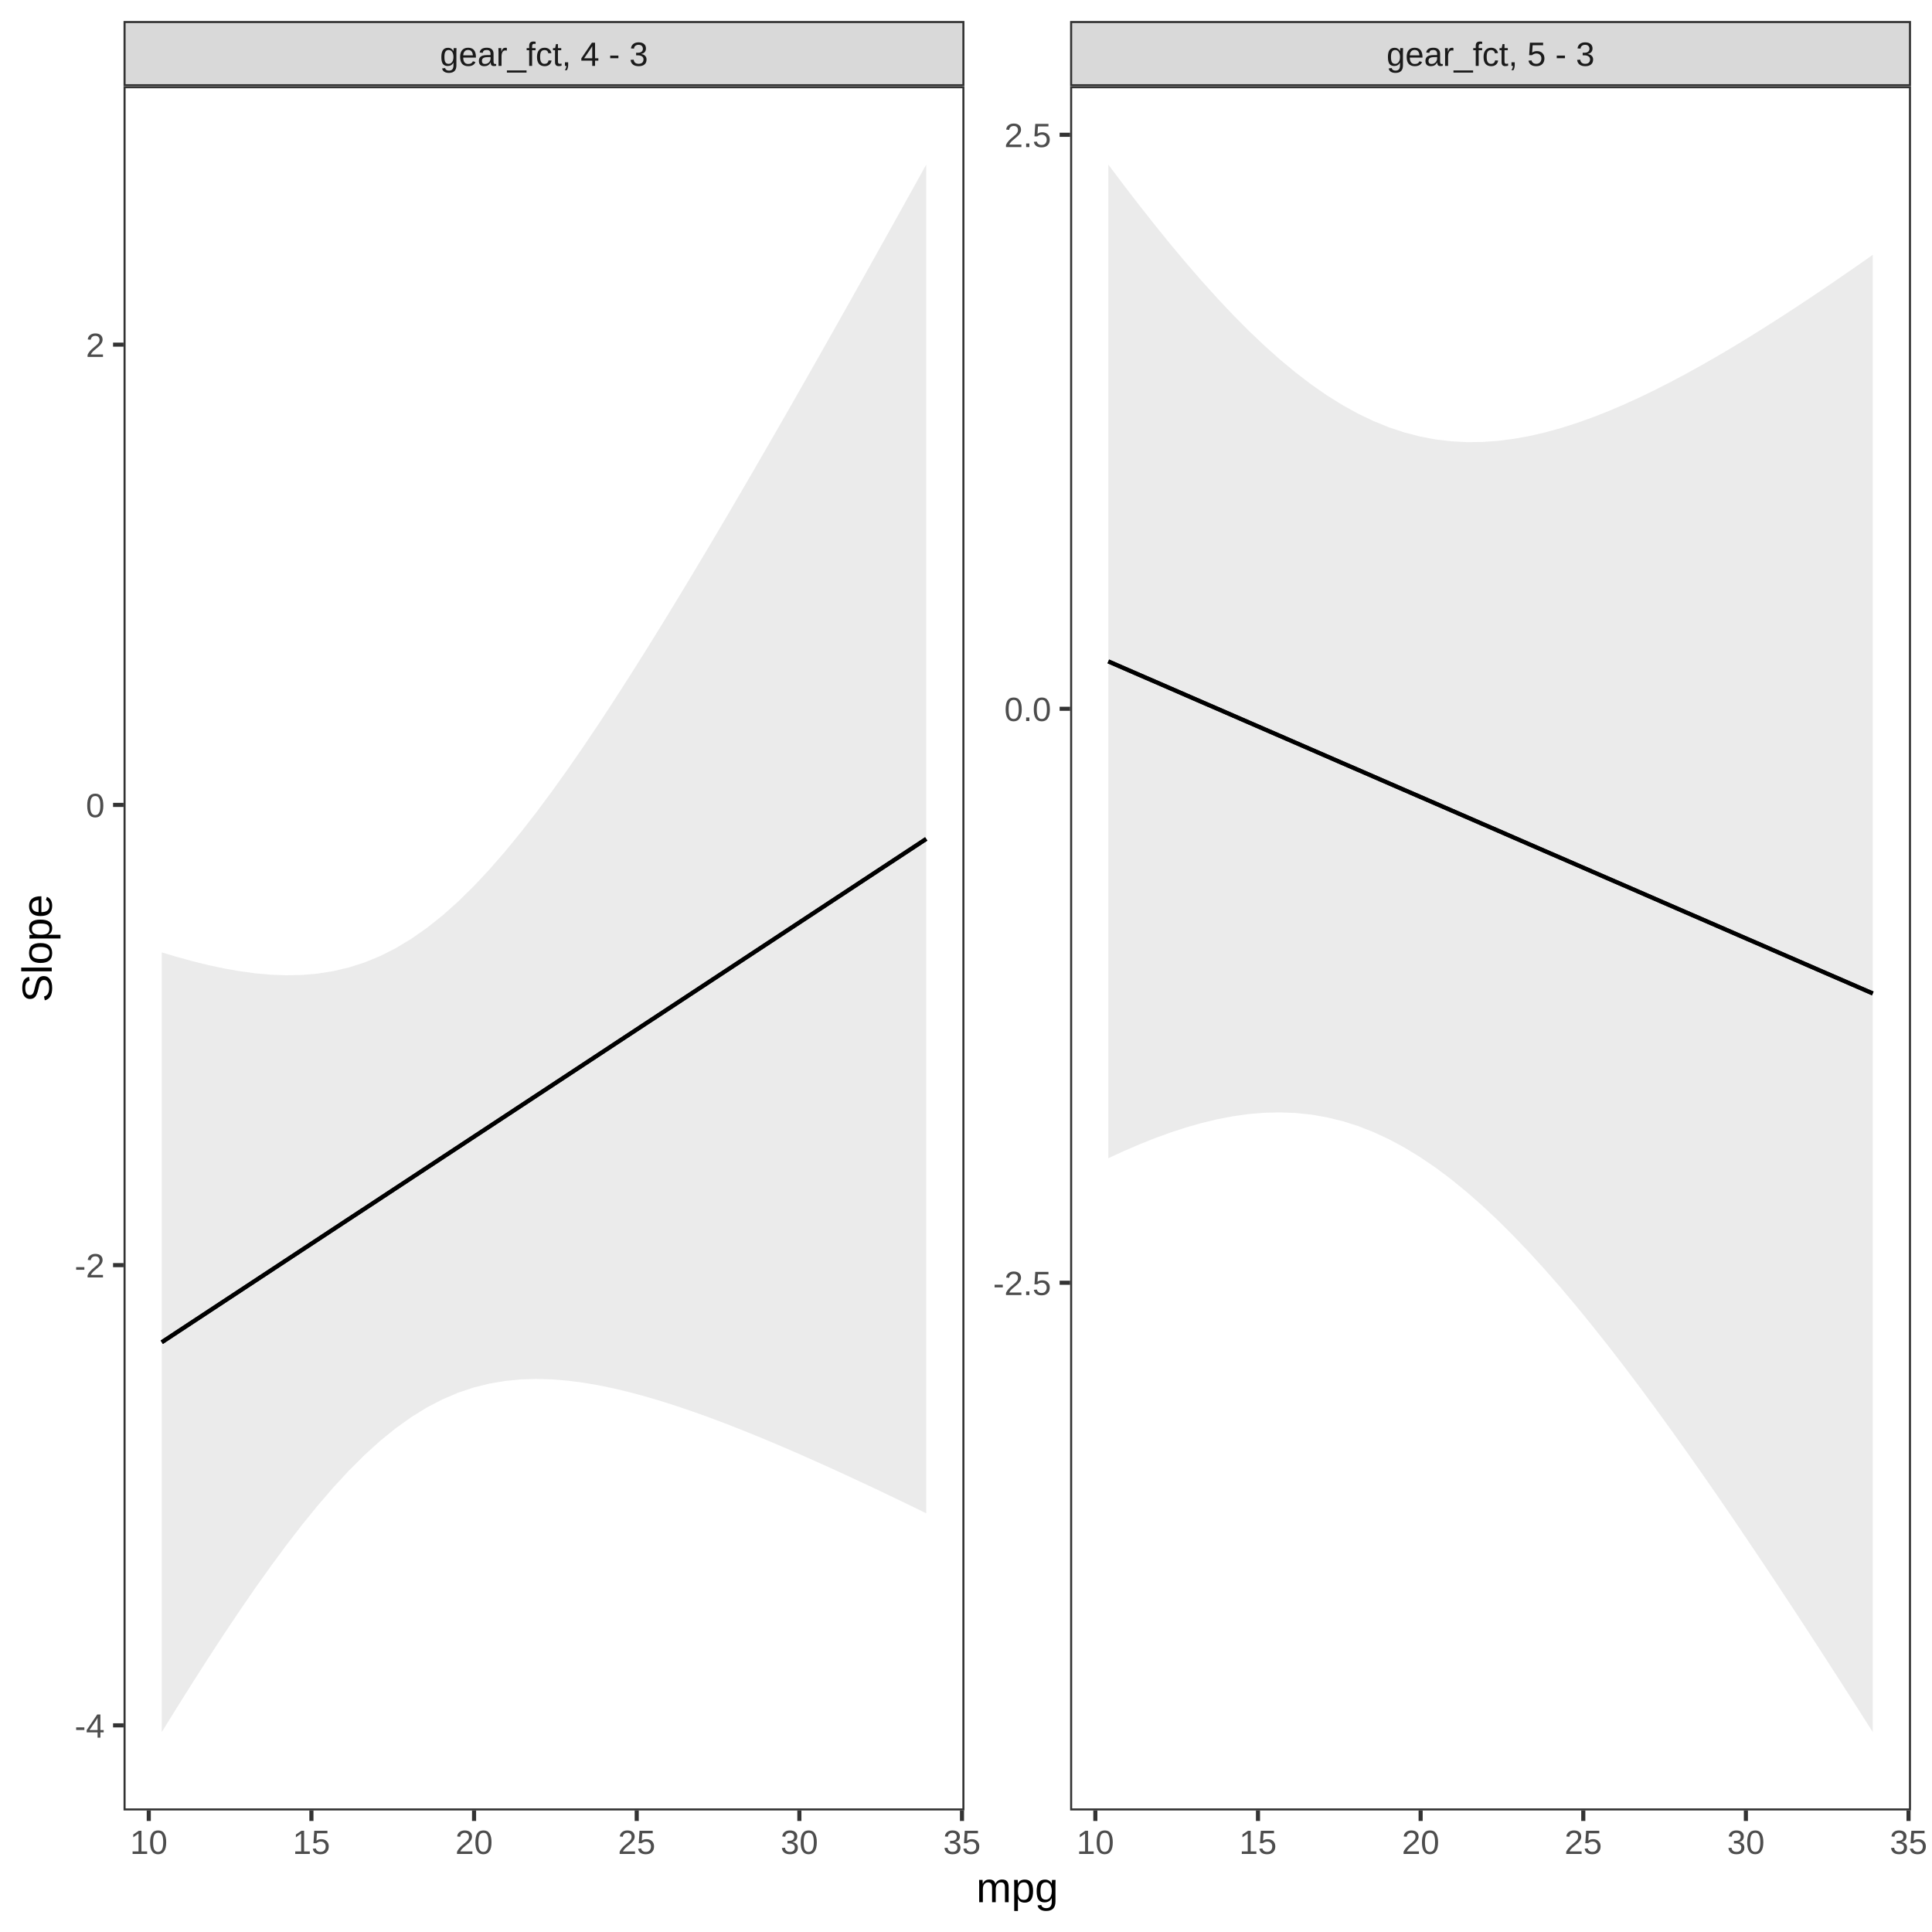
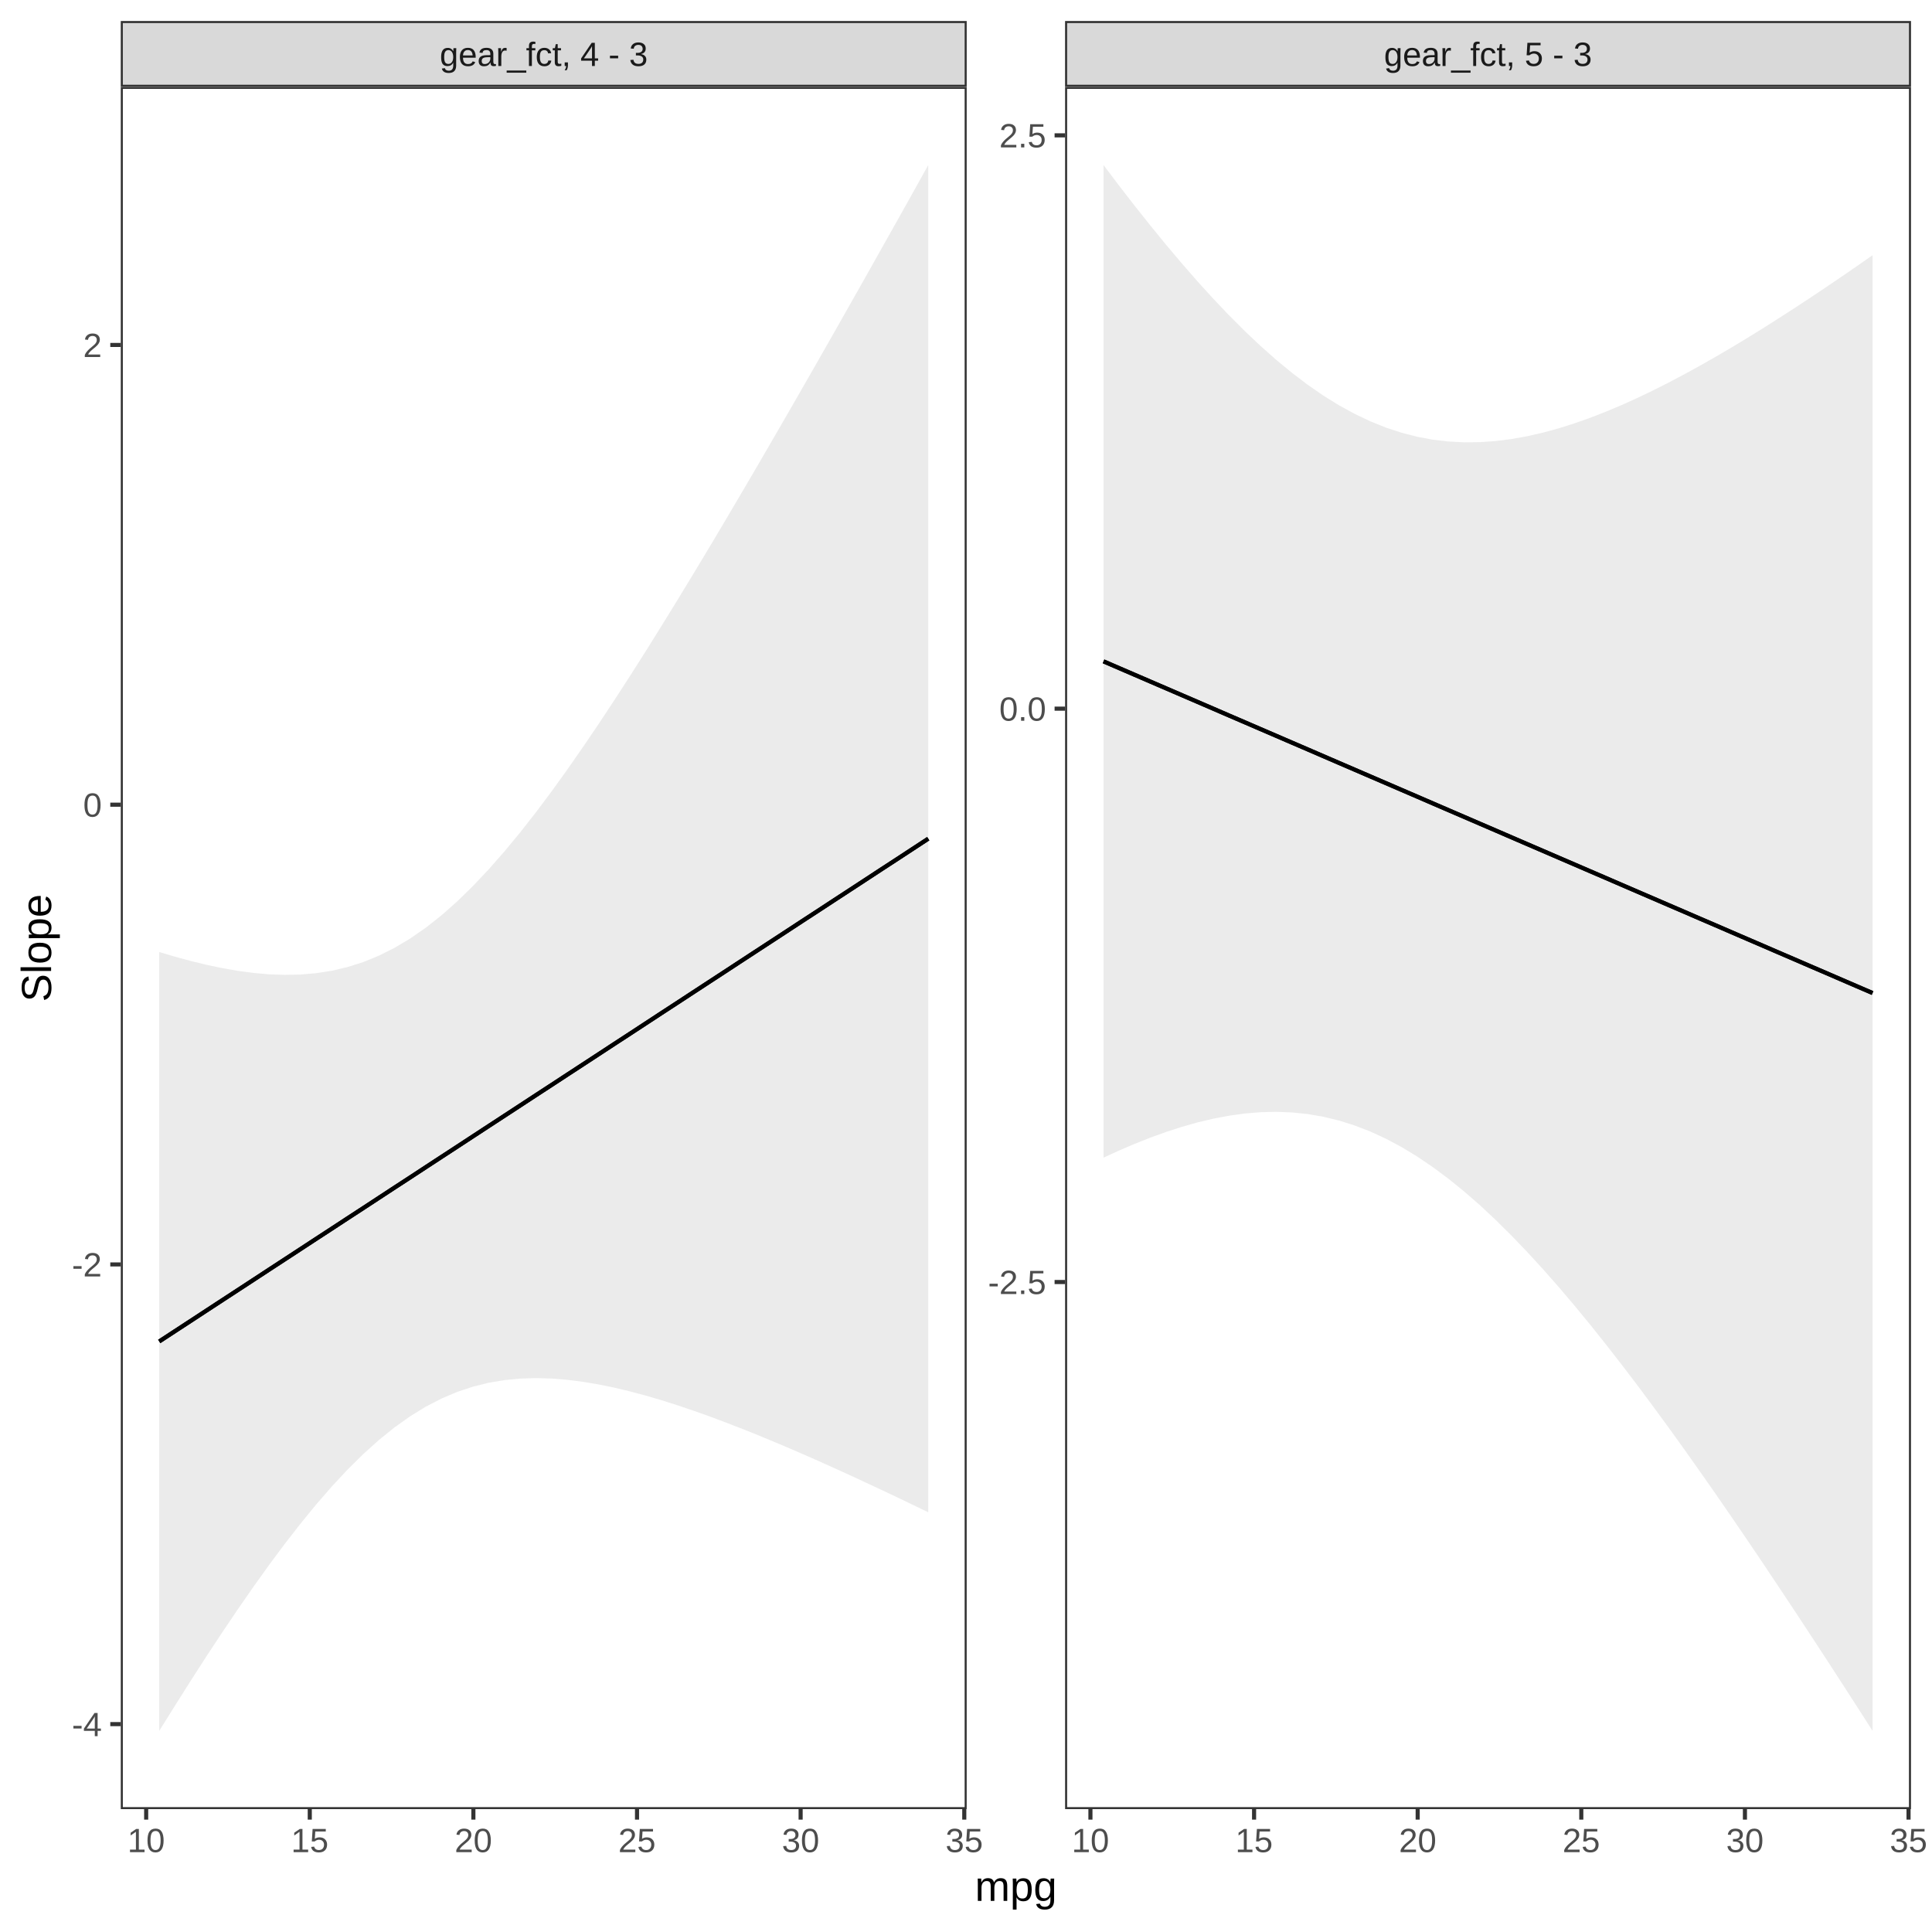
<svg xmlns="http://www.w3.org/2000/svg" class="svglite" width="504.00pt" height="504.00pt" viewBox="0 0 504.00 504.00">
  <defs>
    <style type="text/css">
    .svglite line, .svglite polyline, .svglite polygon, .svglite path, .svglite rect, .svglite circle {
      fill: none;
      stroke: #000000;
      stroke-linecap: round;
      stroke-linejoin: round;
      stroke-miterlimit: 10.00;
    }
    .svglite text {
      white-space: pre;
    }
  </style>
  </defs>
  <rect width="100%" height="100%" style="stroke: none; fill: #FFFFFF;" />
  <defs>
    <clipPath id="cpMC4wMHw1MDQuMDB8MC4wMHw1MDQuMDA=">
      <rect x="0.00" y="0.00" width="504.00" height="504.00" />
    </clipPath>
  </defs>
  <g clip-path="url(#cpMC4wMHw1MDQuMDB8MC4wMHw1MDQuMDA=)">
    <rect x="0.00" y="0.00" width="504.00" height="504.00" style="stroke-width: 1.07; stroke: #FFFFFF; fill: #FFFFFF;" />
  </g>
  <defs>
-     <clipPath id="cpMzIuMjN8MjUxLjU5fDIyLjQ5fDQ3Mi4yOQ==">
-       <rect x="32.23" y="22.49" width="219.36" height="449.80" />
+     <clipPath id="cpMzEuNTF8MjUyLjE5fDIyLjY1fDQ3MS45NQ==">
+       <rect x="31.51" y="22.65" width="220.67" height="449.30" />
    </clipPath>
  </defs>
-   <g clip-path="url(#cpMzIuMjN8MjUxLjU5fDIyLjQ5fDQ3Mi4yOQ==)">
-     <rect x="32.23" y="22.49" width="219.36" height="449.80" style="stroke-width: 1.07; stroke: none; fill: #FFFFFF;" />
-     <polygon points="42.20,248.45 46.27,249.66 50.34,250.78 54.41,251.78 58.48,252.64 62.55,253.36 66.62,253.91 70.69,254.27 74.76,254.42 78.83,254.33 82.90,253.98 86.97,253.33 91.04,252.37 95.11,251.07 99.18,249.40 103.25,247.34 107.32,244.89 111.39,242.04 115.46,238.80 119.53,235.17 123.60,231.17 127.67,226.82 131.74,222.15 135.81,217.19 139.88,211.96 143.95,206.49 148.02,200.80 152.09,194.92 156.16,188.87 160.22,182.67 164.29,176.33 168.36,169.87 172.43,163.31 176.50,156.65 180.57,149.91 184.64,143.10 188.71,136.22 192.78,129.28 196.85,122.28 200.92,115.24 204.99,108.15 209.06,101.02 213.13,93.86 217.20,86.66 221.27,79.43 225.34,72.18 229.41,64.90 233.48,57.60 237.55,50.28 241.62,42.94 241.62,394.77 237.55,392.79 233.48,390.83 229.41,388.88 225.34,386.97 221.27,385.07 217.20,383.20 213.13,381.37 209.06,379.56 204.99,377.79 200.92,376.06 196.85,374.38 192.78,372.74 188.71,371.16 184.64,369.63 180.57,368.18 176.50,366.80 172.43,365.50 168.36,364.30 164.29,363.20 160.22,362.22 156.16,361.38 152.09,360.69 148.02,360.17 143.95,359.84 139.88,359.72 135.81,359.85 131.74,360.25 127.67,360.94 123.60,361.95 119.53,363.31 115.46,365.04 111.39,367.15 107.32,369.66 103.25,372.57 99.18,375.87 95.11,379.56 91.04,383.62 86.97,388.02 82.90,392.73 78.83,397.74 74.76,403.01 70.69,408.52 66.62,414.23 62.55,420.14 58.48,426.22 54.41,432.44 50.34,438.80 46.27,445.27 42.20,451.85 " style="stroke-width: 0.00; stroke: none; stroke-linecap: butt; fill: #333333; fill-opacity: 0.10;" />
-     <polyline points="42.20,248.45 46.27,249.66 50.34,250.78 54.41,251.78 58.48,252.64 62.55,253.36 66.62,253.91 70.69,254.27 74.76,254.42 78.83,254.33 82.90,253.98 86.97,253.33 91.04,252.37 95.11,251.07 99.18,249.40 103.25,247.34 107.32,244.89 111.39,242.04 115.46,238.80 119.53,235.17 123.60,231.17 127.67,226.82 131.74,222.15 135.81,217.19 139.88,211.96 143.95,206.49 148.02,200.80 152.09,194.92 156.16,188.87 160.22,182.67 164.29,176.33 168.36,169.87 172.43,163.31 176.50,156.65 180.57,149.91 184.64,143.10 188.71,136.22 192.78,129.28 196.85,122.28 200.92,115.24 204.99,108.15 209.06,101.02 213.13,93.86 217.20,86.66 221.27,79.43 225.34,72.18 229.41,64.90 233.48,57.60 237.55,50.28 241.62,42.94 " style="stroke-width: 1.07; stroke: none; stroke-linecap: butt;" />
-     <polyline points="241.62,394.77 237.55,392.79 233.48,390.83 229.41,388.88 225.34,386.97 221.27,385.07 217.20,383.20 213.13,381.37 209.06,379.56 204.99,377.79 200.92,376.06 196.85,374.38 192.78,372.74 188.71,371.16 184.64,369.63 180.57,368.18 176.50,366.80 172.43,365.50 168.36,364.30 164.29,363.20 160.22,362.22 156.16,361.38 152.09,360.69 148.02,360.17 143.95,359.84 139.88,359.72 135.81,359.85 131.74,360.25 127.67,360.94 123.60,361.95 119.53,363.31 115.46,365.04 111.39,367.15 107.32,369.66 103.25,372.57 99.18,375.87 95.11,379.56 91.04,383.62 86.97,388.02 82.90,392.73 78.83,397.74 74.76,403.01 70.69,408.52 66.62,414.23 62.55,420.14 58.48,426.22 54.41,432.44 50.34,438.80 46.27,445.27 42.20,451.85 " style="stroke-width: 1.07; stroke: none; stroke-linecap: butt;" />
-     <polyline points="42.20,350.15 46.27,347.47 50.34,344.79 54.41,342.11 58.48,339.43 62.55,336.75 66.62,334.07 70.69,331.39 74.76,328.71 78.83,326.03 82.90,323.35 86.97,320.67 91.04,317.99 95.11,315.32 99.18,312.64 103.25,309.96 107.32,307.28 111.39,304.60 115.46,301.92 119.53,299.24 123.60,296.56 127.67,293.88 131.74,291.20 135.81,288.52 139.88,285.84 143.95,283.16 148.02,280.48 152.09,277.80 156.16,275.12 160.22,272.44 164.29,269.76 168.36,267.08 172.43,264.41 176.50,261.73 180.57,259.05 184.64,256.37 188.71,253.69 192.78,251.01 196.85,248.33 200.92,245.65 204.99,242.97 209.06,240.29 213.13,237.61 217.20,234.93 221.27,232.25 225.34,229.57 229.41,226.89 233.48,224.21 237.55,221.53 241.62,218.85 " style="stroke-width: 1.07; stroke-linecap: butt;" />
-     <polyline points="42.20,350.15 46.27,347.47 50.34,344.79 54.41,342.11 58.48,339.43 62.55,336.75 66.62,334.07 70.69,331.39 74.76,328.71 78.83,326.03 82.90,323.35 86.97,320.67 91.04,317.99 95.11,315.32 99.18,312.64 103.25,309.96 107.32,307.28 111.39,304.60 115.46,301.92 119.53,299.24 123.60,296.56 127.67,293.88 131.74,291.20 135.81,288.52 139.88,285.84 143.95,283.16 148.02,280.48 152.09,277.80 156.16,275.12 160.22,272.44 164.29,269.76 168.36,267.08 172.43,264.41 176.50,261.73 180.57,259.05 184.64,256.37 188.71,253.69 192.78,251.01 196.85,248.33 200.92,245.65 204.99,242.97 209.06,240.29 213.13,237.61 217.20,234.93 221.27,232.25 225.34,229.57 229.41,226.89 233.48,224.21 237.55,221.53 241.62,218.85 " style="stroke-width: 1.07; stroke-linecap: butt;" />
-     <rect x="32.23" y="22.49" width="219.36" height="449.80" style="stroke-width: 1.07; stroke: #333333;" />
+   <g clip-path="url(#cpMzEuNTF8MjUyLjE5fDIyLjY1fDQ3MS45NQ==)">
+     <rect x="31.51" y="22.65" width="220.67" height="449.30" style="stroke-width: 1.07; stroke: none; fill: #FFFFFF;" />
+     <polygon points="41.54,248.35 45.64,249.57 49.73,250.68 53.82,251.68 57.92,252.54 62.01,253.26 66.11,253.81 70.20,254.17 74.29,254.31 78.39,254.23 82.48,253.87 86.58,253.23 90.67,252.27 94.77,250.97 98.86,249.30 102.95,247.25 107.05,244.80 111.14,241.96 115.24,238.72 119.33,235.09 123.42,231.09 127.52,226.75 131.61,222.09 135.71,217.13 139.80,211.91 143.90,206.44 147.99,200.76 152.08,194.88 156.18,188.84 160.27,182.64 164.37,176.31 168.46,169.87 172.55,163.31 176.65,156.66 180.74,149.93 184.84,143.12 188.93,136.25 193.02,129.31 197.12,122.33 201.21,115.29 205.31,108.21 209.40,101.09 213.50,93.93 217.59,86.75 221.68,79.53 225.78,72.28 229.87,65.01 233.97,57.72 238.06,50.41 242.15,43.07 242.15,394.51 238.06,392.53 233.97,390.57 229.87,388.63 225.78,386.72 221.68,384.82 217.59,382.96 213.50,381.12 209.40,379.32 205.31,377.55 201.21,375.83 197.12,374.14 193.02,372.51 188.93,370.93 184.84,369.40 180.74,367.95 176.65,366.57 172.55,365.27 168.46,364.07 164.37,362.98 160.27,362.00 156.18,361.16 152.08,360.47 147.99,359.95 143.90,359.62 139.80,359.50 135.71,359.63 131.61,360.03 127.52,360.71 123.42,361.73 119.33,363.08 115.24,364.81 111.14,366.92 107.05,369.43 102.95,372.34 98.86,375.64 94.77,379.32 90.67,383.37 86.58,387.76 82.48,392.48 78.39,397.48 74.29,402.74 70.20,408.24 66.11,413.95 62.01,419.86 57.92,425.92 53.82,432.14 49.73,438.49 45.64,444.96 41.54,451.53 " style="stroke-width: 0.00; stroke: none; stroke-linecap: butt; fill: #333333; fill-opacity: 0.10;" />
+     <polyline points="41.54,248.35 45.64,249.57 49.73,250.68 53.82,251.68 57.92,252.54 62.01,253.26 66.11,253.81 70.20,254.17 74.29,254.31 78.39,254.23 82.48,253.87 86.58,253.23 90.67,252.27 94.77,250.97 98.86,249.30 102.95,247.25 107.05,244.80 111.14,241.96 115.24,238.72 119.33,235.09 123.42,231.09 127.52,226.75 131.61,222.09 135.71,217.13 139.80,211.91 143.90,206.44 147.99,200.76 152.08,194.88 156.18,188.84 160.27,182.64 164.37,176.31 168.46,169.87 172.55,163.31 176.65,156.66 180.74,149.93 184.84,143.12 188.93,136.25 193.02,129.31 197.12,122.33 201.21,115.29 205.31,108.21 209.40,101.09 213.50,93.93 217.59,86.75 221.68,79.53 225.78,72.28 229.87,65.01 233.97,57.72 238.06,50.41 242.15,43.07 " style="stroke-width: 1.07; stroke: none; stroke-linecap: butt;" />
+     <polyline points="242.15,394.51 238.06,392.53 233.97,390.57 229.87,388.63 225.78,386.72 221.68,384.82 217.59,382.96 213.50,381.12 209.40,379.32 205.31,377.55 201.21,375.83 197.12,374.14 193.02,372.51 188.93,370.93 184.84,369.40 180.74,367.95 176.65,366.57 172.55,365.27 168.46,364.07 164.37,362.98 160.27,362.00 156.18,361.16 152.08,360.47 147.99,359.95 143.90,359.62 139.80,359.50 135.71,359.63 131.61,360.03 127.52,360.71 123.42,361.73 119.33,363.08 115.24,364.81 111.14,366.92 107.05,369.43 102.95,372.34 98.86,375.64 94.77,379.32 90.67,383.37 86.58,387.76 82.48,392.48 78.39,397.48 74.29,402.74 70.20,408.24 66.11,413.95 62.01,419.86 57.92,425.92 53.82,432.14 49.73,438.49 45.64,444.96 41.54,451.53 " style="stroke-width: 1.07; stroke: none; stroke-linecap: butt;" />
+     <polyline points="41.54,349.94 45.64,347.26 49.73,344.59 53.82,341.91 57.92,339.23 62.01,336.56 66.11,333.88 70.20,331.20 74.29,328.53 78.39,325.85 82.48,323.17 86.58,320.50 90.67,317.82 94.77,315.15 98.86,312.47 102.95,309.79 107.05,307.12 111.14,304.44 115.24,301.76 119.33,299.09 123.42,296.41 127.52,293.73 131.61,291.06 135.71,288.38 139.80,285.70 143.90,283.03 147.99,280.35 152.08,277.68 156.18,275.00 160.27,272.32 164.37,269.65 168.46,266.97 172.55,264.29 176.65,261.62 180.74,258.94 184.84,256.26 188.93,253.59 193.02,250.91 197.12,248.23 201.21,245.56 205.31,242.88 209.40,240.20 213.50,237.53 217.59,234.85 221.68,232.18 225.78,229.50 229.87,226.82 233.97,224.15 238.06,221.47 242.15,218.79 " style="stroke-width: 1.07; stroke-linecap: butt;" />
+     <polyline points="41.54,349.94 45.64,347.26 49.73,344.59 53.82,341.91 57.92,339.23 62.01,336.56 66.11,333.88 70.20,331.20 74.29,328.53 78.39,325.85 82.48,323.17 86.58,320.50 90.67,317.82 94.77,315.15 98.86,312.47 102.95,309.79 107.05,307.12 111.14,304.44 115.24,301.76 119.33,299.09 123.42,296.41 127.52,293.73 131.61,291.06 135.71,288.38 139.80,285.70 143.90,283.03 147.99,280.35 152.08,277.68 156.18,275.00 160.27,272.32 164.37,269.65 168.46,266.97 172.55,264.29 176.65,261.62 180.74,258.94 184.84,256.26 188.93,253.59 193.02,250.91 197.12,248.23 201.21,245.56 205.31,242.88 209.40,240.20 213.50,237.53 217.59,234.85 221.68,232.18 225.78,229.50 229.87,226.82 233.97,224.15 238.06,221.47 242.15,218.79 " style="stroke-width: 1.07; stroke-linecap: butt;" />
+     <rect x="31.51" y="22.65" width="220.67" height="449.30" style="stroke-width: 1.07; stroke: #333333;" />
  </g>
  <g clip-path="url(#cpMC4wMHw1MDQuMDB8MC4wMHw1MDQuMDA=)">
</g>
  <defs>
-     <clipPath id="cpMjc5LjE2fDQ5OC41MnwyMi40OXw0NzIuMjk=">
-       <rect x="279.16" y="22.49" width="219.36" height="449.80" />
+     <clipPath id="cpMjc3Ljg1fDQ5OC41MnwyMi42NXw0NzEuOTU=">
+       <rect x="277.85" y="22.65" width="220.67" height="449.30" />
    </clipPath>
  </defs>
-   <g clip-path="url(#cpMjc5LjE2fDQ5OC41MnwyMi40OXw0NzIuMjk=)">
-     <rect x="279.16" y="22.49" width="219.36" height="449.80" style="stroke-width: 1.07; stroke: none; fill: #FFFFFF;" />
-     <polygon points="289.13,42.94 293.20,48.35 297.27,53.63 301.34,58.79 305.41,63.81 309.48,68.66 313.55,73.36 317.62,77.86 321.69,82.18 325.76,86.28 329.83,90.15 333.90,93.78 337.97,97.16 342.04,100.28 346.11,103.11 350.18,105.65 354.25,107.90 358.32,109.85 362.39,111.50 366.46,112.84 370.53,113.89 374.60,114.65 378.67,115.13 382.74,115.34 386.81,115.29 390.88,115.00 394.94,114.47 399.01,113.74 403.08,112.80 407.15,111.68 411.22,110.39 415.29,108.94 419.36,107.35 423.43,105.62 427.50,103.77 431.57,101.81 435.64,99.74 439.71,97.58 443.78,95.33 447.85,93.00 451.92,90.60 455.99,88.13 460.06,85.59 464.13,83.00 468.20,80.36 472.27,77.66 476.34,74.92 480.41,72.14 484.48,69.32 488.55,66.47 488.55,451.85 484.48,445.46 480.41,439.10 476.34,432.79 472.27,426.51 468.20,420.28 464.13,414.10 460.06,407.98 455.99,401.91 451.92,395.90 447.85,389.96 443.78,384.10 439.71,378.31 435.64,372.62 431.57,367.01 427.50,361.52 423.43,356.13 419.36,350.87 415.29,345.74 411.22,340.75 407.15,335.92 403.08,331.27 399.01,326.80 394.94,322.53 390.88,318.47 386.81,314.64 382.74,311.06 378.67,307.73 374.60,304.67 370.53,301.90 366.46,299.41 362.39,297.22 358.32,295.33 354.25,293.74 350.18,292.46 346.11,291.47 342.04,290.76 337.97,290.34 333.90,290.19 329.83,290.28 325.76,290.62 321.69,291.19 317.62,291.96 313.55,292.94 309.48,294.09 305.41,295.42 301.34,296.89 297.27,298.52 293.20,300.27 289.13,302.14 " style="stroke-width: 0.00; stroke: none; stroke-linecap: butt; fill: #333333; fill-opacity: 0.10;" />
-     <polyline points="289.13,42.94 293.20,48.35 297.27,53.63 301.34,58.79 305.41,63.81 309.48,68.66 313.55,73.36 317.62,77.86 321.69,82.18 325.76,86.28 329.83,90.15 333.90,93.78 337.97,97.16 342.04,100.28 346.11,103.11 350.18,105.65 354.25,107.90 358.32,109.85 362.39,111.50 366.46,112.84 370.53,113.89 374.60,114.65 378.67,115.13 382.74,115.34 386.81,115.29 390.88,115.00 394.94,114.47 399.01,113.74 403.08,112.80 407.15,111.68 411.22,110.39 415.29,108.94 419.36,107.35 423.43,105.62 427.50,103.77 431.57,101.81 435.64,99.74 439.71,97.58 443.78,95.33 447.85,93.00 451.92,90.60 455.99,88.13 460.06,85.59 464.13,83.00 468.20,80.36 472.27,77.66 476.34,74.92 480.41,72.14 484.48,69.32 488.55,66.47 " style="stroke-width: 1.07; stroke: none; stroke-linecap: butt;" />
-     <polyline points="488.55,451.85 484.48,445.46 480.41,439.10 476.34,432.79 472.27,426.51 468.20,420.28 464.13,414.10 460.06,407.98 455.99,401.91 451.92,395.90 447.85,389.96 443.78,384.10 439.71,378.31 435.64,372.62 431.57,367.01 427.50,361.52 423.43,356.13 419.36,350.87 415.29,345.74 411.22,340.75 407.15,335.92 403.08,331.27 399.01,326.80 394.94,322.53 390.88,318.47 386.81,314.64 382.74,311.06 378.67,307.73 374.60,304.67 370.53,301.90 366.46,299.41 362.39,297.22 358.32,295.33 354.25,293.74 350.18,292.46 346.11,291.47 342.04,290.76 337.97,290.34 333.90,290.19 329.83,290.28 325.76,290.62 321.69,291.19 317.62,291.96 313.55,292.94 309.48,294.09 305.41,295.42 301.34,296.89 297.27,298.52 293.20,300.27 289.13,302.14 " style="stroke-width: 1.07; stroke: none; stroke-linecap: butt;" />
-     <polyline points="289.13,172.54 293.20,174.31 297.27,176.08 301.34,177.84 305.41,179.61 309.48,181.38 313.55,183.15 317.62,184.91 321.69,186.68 325.76,188.45 329.83,190.22 333.90,191.98 337.97,193.75 342.04,195.52 346.11,197.29 350.18,199.06 354.25,200.82 358.32,202.59 362.39,204.36 366.46,206.13 370.53,207.89 374.60,209.66 378.67,211.43 382.74,213.20 386.81,214.97 390.88,216.73 394.94,218.50 399.01,220.27 403.08,222.04 407.15,223.80 411.22,225.57 415.29,227.34 419.36,229.11 423.43,230.87 427.50,232.64 431.57,234.41 435.64,236.18 439.71,237.95 443.78,239.71 447.85,241.48 451.92,243.25 455.99,245.02 460.06,246.78 464.13,248.55 468.20,250.32 472.27,252.09 476.34,253.86 480.41,255.62 484.48,257.39 488.55,259.16 " style="stroke-width: 1.07; stroke-linecap: butt;" />
-     <polyline points="289.13,172.54 293.20,174.31 297.27,176.08 301.34,177.84 305.41,179.61 309.48,181.38 313.55,183.15 317.62,184.91 321.69,186.68 325.76,188.45 329.83,190.22 333.90,191.98 337.97,193.75 342.04,195.52 346.11,197.29 350.18,199.06 354.25,200.82 358.32,202.59 362.39,204.36 366.46,206.13 370.53,207.89 374.60,209.66 378.67,211.43 382.74,213.20 386.81,214.97 390.88,216.73 394.94,218.50 399.01,220.27 403.08,222.04 407.15,223.80 411.22,225.57 415.29,227.34 419.36,229.11 423.43,230.87 427.50,232.64 431.57,234.41 435.64,236.18 439.71,237.95 443.78,239.71 447.85,241.48 451.92,243.25 455.99,245.02 460.06,246.78 464.13,248.55 468.20,250.32 472.27,252.09 476.34,253.86 480.41,255.62 484.48,257.39 488.55,259.16 " style="stroke-width: 1.07; stroke-linecap: butt;" />
-     <rect x="279.16" y="22.49" width="219.36" height="449.80" style="stroke-width: 1.07; stroke: #333333;" />
+   <g clip-path="url(#cpMjc3Ljg1fDQ5OC41MnwyMi42NXw0NzEuOTU=)">
+     <rect x="277.85" y="22.65" width="220.67" height="449.30" style="stroke-width: 1.07; stroke: none; fill: #FFFFFF;" />
+     <polygon points="287.88,43.07 291.97,48.48 296.06,53.76 300.16,58.91 304.25,63.92 308.35,68.77 312.44,73.46 316.54,77.96 320.63,82.27 324.72,86.36 328.82,90.23 332.91,93.86 337.01,97.24 341.10,100.35 345.19,103.18 349.29,105.72 353.38,107.96 357.48,109.91 361.57,111.56 365.67,112.90 369.76,113.95 373.85,114.71 377.95,115.18 382.04,115.39 386.14,115.34 390.23,115.05 394.32,114.53 398.42,113.79 402.51,112.86 406.61,111.74 410.70,110.45 414.80,109.00 418.89,107.41 422.98,105.69 427.08,103.84 431.17,101.88 435.27,99.81 439.36,97.65 443.45,95.41 447.55,93.08 451.64,90.68 455.74,88.21 459.83,85.68 463.92,83.09 468.02,80.45 472.11,77.76 476.21,75.02 480.30,72.25 484.40,69.43 488.49,66.58 488.49,451.53 484.40,445.14 480.30,438.79 476.21,432.48 472.11,426.22 468.02,420.00 463.92,413.82 459.83,407.70 455.74,401.64 451.64,395.64 447.55,389.71 443.45,383.85 439.36,378.07 435.27,372.38 431.17,366.79 427.08,361.29 422.98,355.91 418.89,350.66 414.80,345.53 410.70,340.55 406.61,335.73 402.51,331.08 398.42,326.62 394.32,322.35 390.23,318.30 386.14,314.47 382.04,310.89 377.95,307.57 373.85,304.52 369.76,301.74 365.67,299.26 361.57,297.07 357.48,295.18 353.38,293.60 349.29,292.31 345.19,291.32 341.10,290.62 337.01,290.20 332.91,290.04 328.82,290.14 324.72,290.48 320.63,291.05 316.54,291.82 312.44,292.79 308.35,293.95 304.25,295.27 300.16,296.75 296.06,298.37 291.97,300.12 287.88,301.99 " style="stroke-width: 0.00; stroke: none; stroke-linecap: butt; fill: #333333; fill-opacity: 0.10;" />
+     <polyline points="287.88,43.07 291.97,48.48 296.06,53.76 300.16,58.91 304.25,63.92 308.35,68.77 312.44,73.46 316.54,77.96 320.63,82.27 324.72,86.36 328.82,90.23 332.91,93.86 337.01,97.24 341.10,100.35 345.19,103.18 349.29,105.72 353.38,107.96 357.48,109.91 361.57,111.56 365.67,112.90 369.76,113.95 373.85,114.71 377.95,115.18 382.04,115.39 386.14,115.34 390.23,115.05 394.32,114.53 398.42,113.79 402.51,112.86 406.61,111.74 410.70,110.45 414.80,109.00 418.89,107.41 422.98,105.69 427.08,103.84 431.17,101.88 435.27,99.81 439.36,97.65 443.45,95.41 447.55,93.08 451.64,90.68 455.74,88.21 459.83,85.68 463.92,83.09 468.02,80.45 472.11,77.76 476.21,75.02 480.30,72.25 484.40,69.43 488.49,66.58 " style="stroke-width: 1.07; stroke: none; stroke-linecap: butt;" />
+     <polyline points="488.49,451.53 484.40,445.14 480.30,438.79 476.21,432.48 472.11,426.22 468.02,420.00 463.92,413.82 459.83,407.70 455.74,401.64 451.64,395.64 447.55,389.71 443.45,383.85 439.36,378.07 435.27,372.38 431.17,366.79 427.08,361.29 422.98,355.91 418.89,350.66 414.80,345.53 410.70,340.55 406.61,335.73 402.51,331.08 398.42,326.62 394.32,322.35 390.23,318.30 386.14,314.47 382.04,310.89 377.95,307.57 373.85,304.52 369.76,301.74 365.67,299.26 361.57,297.07 357.48,295.18 353.38,293.60 349.29,292.31 345.19,291.32 341.10,290.62 337.01,290.20 332.91,290.04 328.82,290.14 324.72,290.48 320.63,291.05 316.54,291.82 312.44,292.79 308.35,293.95 304.25,295.27 300.16,296.75 296.06,298.37 291.97,300.12 287.88,301.99 " style="stroke-width: 1.07; stroke: none; stroke-linecap: butt;" />
+     <polyline points="287.88,172.53 291.97,174.30 296.06,176.06 300.16,177.83 304.25,179.59 308.35,181.36 312.44,183.12 316.54,184.89 320.63,186.66 324.72,188.42 328.82,190.19 332.91,191.95 337.01,193.72 341.10,195.48 345.19,197.25 349.29,199.02 353.38,200.78 357.48,202.55 361.57,204.31 365.67,206.08 369.76,207.84 373.85,209.61 377.95,211.38 382.04,213.14 386.14,214.91 390.23,216.67 394.32,218.44 398.42,220.21 402.51,221.97 406.61,223.74 410.70,225.50 414.80,227.27 418.89,229.03 422.98,230.80 427.08,232.57 431.17,234.33 435.27,236.10 439.36,237.86 443.45,239.63 447.55,241.39 451.64,243.16 455.74,244.93 459.83,246.69 463.92,248.46 468.02,250.22 472.11,251.99 476.21,253.75 480.30,255.52 484.40,257.29 488.49,259.05 " style="stroke-width: 1.07; stroke-linecap: butt;" />
+     <polyline points="287.88,172.53 291.97,174.30 296.06,176.06 300.16,177.83 304.25,179.59 308.35,181.36 312.44,183.12 316.54,184.89 320.63,186.66 324.72,188.42 328.82,190.19 332.91,191.95 337.01,193.72 341.10,195.48 345.19,197.25 349.29,199.02 353.38,200.78 357.48,202.55 361.57,204.31 365.67,206.08 369.76,207.84 373.85,209.61 377.95,211.38 382.04,213.14 386.14,214.91 390.23,216.67 394.32,218.44 398.42,220.21 402.51,221.97 406.61,223.74 410.70,225.50 414.80,227.27 418.89,229.03 422.98,230.80 427.08,232.57 431.17,234.33 435.27,236.10 439.36,237.86 443.45,239.63 447.55,241.39 451.64,243.16 455.74,244.93 459.83,246.69 463.92,248.46 468.02,250.22 472.11,251.99 476.21,253.75 480.30,255.52 484.40,257.29 488.49,259.05 " style="stroke-width: 1.07; stroke-linecap: butt;" />
+     <rect x="277.85" y="22.65" width="220.67" height="449.30" style="stroke-width: 1.07; stroke: #333333;" />
  </g>
  <g clip-path="url(#cpMC4wMHw1MDQuMDB8MC4wMHw1MDQuMDA=)">
</g>
  <defs>
-     <clipPath id="cpMzIuMjN8MjUxLjU5fDUuNDh8MjIuNDk=">
-       <rect x="32.23" y="5.48" width="219.36" height="17.01" />
+     <clipPath id="cpMzEuNTF8MjUyLjE5fDUuNDh8MjIuNjU=">
+       <rect x="31.51" y="5.48" width="220.67" height="17.17" />
    </clipPath>
  </defs>
-   <g clip-path="url(#cpMzIuMjN8MjUxLjU5fDUuNDh8MjIuNDk=)">
-     <rect x="32.23" y="5.48" width="219.36" height="17.01" style="stroke-width: 1.07; stroke: #333333; fill: #D9D9D9;" />
-     <text x="141.91" y="17.19" text-anchor="middle" style="font-size: 8.80px;fill: #1A1A1A; font-family: &quot;Arial&quot;;" textLength="61.33px" lengthAdjust="spacingAndGlyphs">gear_fct, 4 - 3</text>
+   <g clip-path="url(#cpMzEuNTF8MjUyLjE5fDUuNDh8MjIuNjU=)">
+     <rect x="31.51" y="5.48" width="220.67" height="17.17" style="stroke-width: 1.07; stroke: #333333; fill: #D9D9D9;" />
+     <text x="141.85" y="17.21" text-anchor="middle" style="font-size: 8.80px;fill: #1A1A1A; font-family: &quot;Liberation Sans&quot;;" textLength="55.38px" lengthAdjust="spacingAndGlyphs">gear_fct, 4 - 3</text>
  </g>
  <g clip-path="url(#cpMC4wMHw1MDQuMDB8MC4wMHw1MDQuMDA=)">
</g>
  <defs>
-     <clipPath id="cpMjc5LjE2fDQ5OC41Mnw1LjQ4fDIyLjQ5">
-       <rect x="279.16" y="5.48" width="219.36" height="17.01" />
+     <clipPath id="cpMjc3Ljg1fDQ5OC41Mnw1LjQ4fDIyLjY1">
+       <rect x="277.85" y="5.48" width="220.67" height="17.17" />
    </clipPath>
  </defs>
-   <g clip-path="url(#cpMjc5LjE2fDQ5OC41Mnw1LjQ4fDIyLjQ5)">
-     <rect x="279.16" y="5.48" width="219.36" height="17.01" style="stroke-width: 1.07; stroke: #333333; fill: #D9D9D9;" />
-     <text x="388.84" y="17.19" text-anchor="middle" style="font-size: 8.80px;fill: #1A1A1A; font-family: &quot;Arial&quot;;" textLength="61.33px" lengthAdjust="spacingAndGlyphs">gear_fct, 5 - 3</text>
+   <g clip-path="url(#cpMjc3Ljg1fDQ5OC41Mnw1LjQ4fDIyLjY1)">
+     <rect x="277.85" y="5.48" width="220.67" height="17.17" style="stroke-width: 1.07; stroke: #333333; fill: #D9D9D9;" />
+     <text x="388.18" y="17.21" text-anchor="middle" style="font-size: 8.80px;fill: #1A1A1A; font-family: &quot;Liberation Sans&quot;;" textLength="55.38px" lengthAdjust="spacingAndGlyphs">gear_fct, 5 - 3</text>
  </g>
  <g clip-path="url(#cpMC4wMHw1MDQuMDB8MC4wMHw1MDQuMDA=)">
-     <polyline points="38.81,475.03 38.81,472.29 " style="stroke-width: 1.07; stroke: #333333; stroke-linecap: butt;" />
-     <polyline points="81.24,475.03 81.24,472.29 " style="stroke-width: 1.07; stroke: #333333; stroke-linecap: butt;" />
-     <polyline points="123.67,475.03 123.67,472.29 " style="stroke-width: 1.07; stroke: #333333; stroke-linecap: butt;" />
-     <polyline points="166.10,475.03 166.10,472.29 " style="stroke-width: 1.07; stroke: #333333; stroke-linecap: butt;" />
-     <polyline points="208.53,475.03 208.53,472.29 " style="stroke-width: 1.07; stroke: #333333; stroke-linecap: butt;" />
-     <polyline points="250.95,475.03 250.95,472.29 " style="stroke-width: 1.07; stroke: #333333; stroke-linecap: butt;" />
-     <text x="38.81" y="483.64" text-anchor="middle" style="font-size: 8.80px;fill: #4D4D4D; font-family: &quot;Arial&quot;;" textLength="11.19px" lengthAdjust="spacingAndGlyphs">10</text>
-     <text x="81.24" y="483.64" text-anchor="middle" style="font-size: 8.80px;fill: #4D4D4D; font-family: &quot;Arial&quot;;" textLength="11.19px" lengthAdjust="spacingAndGlyphs">15</text>
-     <text x="123.67" y="483.64" text-anchor="middle" style="font-size: 8.80px;fill: #4D4D4D; font-family: &quot;Arial&quot;;" textLength="11.19px" lengthAdjust="spacingAndGlyphs">20</text>
-     <text x="166.10" y="483.64" text-anchor="middle" style="font-size: 8.80px;fill: #4D4D4D; font-family: &quot;Arial&quot;;" textLength="11.19px" lengthAdjust="spacingAndGlyphs">25</text>
-     <text x="208.53" y="483.64" text-anchor="middle" style="font-size: 8.80px;fill: #4D4D4D; font-family: &quot;Arial&quot;;" textLength="11.19px" lengthAdjust="spacingAndGlyphs">30</text>
-     <text x="250.95" y="483.64" text-anchor="middle" style="font-size: 8.80px;fill: #4D4D4D; font-family: &quot;Arial&quot;;" textLength="11.19px" lengthAdjust="spacingAndGlyphs">35</text>
-     <polyline points="285.74,475.03 285.74,472.29 " style="stroke-width: 1.07; stroke: #333333; stroke-linecap: butt;" />
-     <polyline points="328.17,475.03 328.17,472.29 " style="stroke-width: 1.07; stroke: #333333; stroke-linecap: butt;" />
-     <polyline points="370.60,475.03 370.60,472.29 " style="stroke-width: 1.07; stroke: #333333; stroke-linecap: butt;" />
-     <polyline points="413.03,475.03 413.03,472.29 " style="stroke-width: 1.07; stroke: #333333; stroke-linecap: butt;" />
-     <polyline points="455.45,475.03 455.45,472.29 " style="stroke-width: 1.07; stroke: #333333; stroke-linecap: butt;" />
-     <polyline points="497.88,475.03 497.88,472.29 " style="stroke-width: 1.07; stroke: #333333; stroke-linecap: butt;" />
-     <text x="285.74" y="483.64" text-anchor="middle" style="font-size: 8.80px;fill: #4D4D4D; font-family: &quot;Arial&quot;;" textLength="11.19px" lengthAdjust="spacingAndGlyphs">10</text>
-     <text x="328.17" y="483.64" text-anchor="middle" style="font-size: 8.80px;fill: #4D4D4D; font-family: &quot;Arial&quot;;" textLength="11.19px" lengthAdjust="spacingAndGlyphs">15</text>
-     <text x="370.60" y="483.64" text-anchor="middle" style="font-size: 8.80px;fill: #4D4D4D; font-family: &quot;Arial&quot;;" textLength="11.19px" lengthAdjust="spacingAndGlyphs">20</text>
-     <text x="413.03" y="483.64" text-anchor="middle" style="font-size: 8.80px;fill: #4D4D4D; font-family: &quot;Arial&quot;;" textLength="11.19px" lengthAdjust="spacingAndGlyphs">25</text>
-     <text x="455.45" y="483.64" text-anchor="middle" style="font-size: 8.80px;fill: #4D4D4D; font-family: &quot;Arial&quot;;" textLength="11.19px" lengthAdjust="spacingAndGlyphs">30</text>
-     <text x="497.88" y="483.64" text-anchor="middle" style="font-size: 8.80px;fill: #4D4D4D; font-family: &quot;Arial&quot;;" textLength="11.19px" lengthAdjust="spacingAndGlyphs">35</text>
-     <text x="274.23" y="337.84" text-anchor="end" style="font-size: 8.80px;fill: #4D4D4D; font-family: &quot;Arial&quot;;" textLength="17.16px" lengthAdjust="spacingAndGlyphs">-2.5</text>
-     <text x="274.23" y="188.10" text-anchor="end" style="font-size: 8.80px;fill: #4D4D4D; font-family: &quot;Arial&quot;;" textLength="13.98px" lengthAdjust="spacingAndGlyphs">0.0</text>
-     <text x="274.23" y="38.37" text-anchor="end" style="font-size: 8.80px;fill: #4D4D4D; font-family: &quot;Arial&quot;;" textLength="13.98px" lengthAdjust="spacingAndGlyphs">2.5</text>
-     <polyline points="276.42,334.63 279.16,334.63 " style="stroke-width: 1.07; stroke: #333333; stroke-linecap: butt;" />
-     <polyline points="276.42,184.90 279.16,184.90 " style="stroke-width: 1.07; stroke: #333333; stroke-linecap: butt;" />
-     <polyline points="276.42,35.16 279.16,35.16 " style="stroke-width: 1.07; stroke: #333333; stroke-linecap: butt;" />
-     <text x="27.30" y="453.30" text-anchor="end" style="font-size: 8.80px;fill: #4D4D4D; font-family: &quot;Arial&quot;;" textLength="8.77px" lengthAdjust="spacingAndGlyphs">-4</text>
-     <text x="27.30" y="333.24" text-anchor="end" style="font-size: 8.80px;fill: #4D4D4D; font-family: &quot;Arial&quot;;" textLength="8.77px" lengthAdjust="spacingAndGlyphs">-2</text>
-     <text x="27.30" y="213.18" text-anchor="end" style="font-size: 8.80px;fill: #4D4D4D; font-family: &quot;Arial&quot;;" textLength="5.59px" lengthAdjust="spacingAndGlyphs">0</text>
-     <text x="27.30" y="93.12" text-anchor="end" style="font-size: 8.80px;fill: #4D4D4D; font-family: &quot;Arial&quot;;" textLength="5.59px" lengthAdjust="spacingAndGlyphs">2</text>
-     <polyline points="29.49,450.09 32.23,450.09 " style="stroke-width: 1.07; stroke: #333333; stroke-linecap: butt;" />
-     <polyline points="29.49,330.03 32.23,330.03 " style="stroke-width: 1.07; stroke: #333333; stroke-linecap: butt;" />
-     <polyline points="29.49,209.97 32.23,209.97 " style="stroke-width: 1.07; stroke: #333333; stroke-linecap: butt;" />
-     <polyline points="29.49,89.91 32.23,89.91 " style="stroke-width: 1.07; stroke: #333333; stroke-linecap: butt;" />
-     <text x="265.38" y="496.23" text-anchor="middle" style="font-size: 11.00px; font-family: &quot;Arial&quot;;" textLength="24.68px" lengthAdjust="spacingAndGlyphs">mpg</text>
-     <text transform="translate(13.50,247.39) rotate(-90)" text-anchor="middle" style="font-size: 11.00px; font-family: &quot;Arial&quot;;" textLength="30.53px" lengthAdjust="spacingAndGlyphs">Slope</text>
+     <polyline points="38.13,474.69 38.13,471.95 " style="stroke-width: 1.07; stroke: #333333; stroke-linecap: butt;" />
+     <polyline points="80.81,474.69 80.81,471.95 " style="stroke-width: 1.07; stroke: #333333; stroke-linecap: butt;" />
+     <polyline points="123.49,474.69 123.49,471.95 " style="stroke-width: 1.07; stroke: #333333; stroke-linecap: butt;" />
+     <polyline points="166.18,474.69 166.18,471.95 " style="stroke-width: 1.07; stroke: #333333; stroke-linecap: butt;" />
+     <polyline points="208.86,474.69 208.86,471.95 " style="stroke-width: 1.07; stroke: #333333; stroke-linecap: butt;" />
+     <polyline points="251.55,474.69 251.55,471.95 " style="stroke-width: 1.07; stroke: #333333; stroke-linecap: butt;" />
+     <text x="38.13" y="483.17" text-anchor="middle" style="font-size: 8.80px;fill: #4D4D4D; font-family: &quot;Liberation Sans&quot;;" textLength="10.07px" lengthAdjust="spacingAndGlyphs">10</text>
+     <text x="80.81" y="483.17" text-anchor="middle" style="font-size: 8.80px;fill: #4D4D4D; font-family: &quot;Liberation Sans&quot;;" textLength="10.07px" lengthAdjust="spacingAndGlyphs">15</text>
+     <text x="123.49" y="483.17" text-anchor="middle" style="font-size: 8.80px;fill: #4D4D4D; font-family: &quot;Liberation Sans&quot;;" textLength="10.07px" lengthAdjust="spacingAndGlyphs">20</text>
+     <text x="166.18" y="483.17" text-anchor="middle" style="font-size: 8.80px;fill: #4D4D4D; font-family: &quot;Liberation Sans&quot;;" textLength="10.07px" lengthAdjust="spacingAndGlyphs">25</text>
+     <text x="208.86" y="483.17" text-anchor="middle" style="font-size: 8.80px;fill: #4D4D4D; font-family: &quot;Liberation Sans&quot;;" textLength="10.07px" lengthAdjust="spacingAndGlyphs">30</text>
+     <text x="251.55" y="483.17" text-anchor="middle" style="font-size: 8.80px;fill: #4D4D4D; font-family: &quot;Liberation Sans&quot;;" textLength="10.07px" lengthAdjust="spacingAndGlyphs">35</text>
+     <polyline points="284.46,474.69 284.46,471.95 " style="stroke-width: 1.07; stroke: #333333; stroke-linecap: butt;" />
+     <polyline points="327.15,474.69 327.15,471.95 " style="stroke-width: 1.07; stroke: #333333; stroke-linecap: butt;" />
+     <polyline points="369.83,474.69 369.83,471.95 " style="stroke-width: 1.07; stroke: #333333; stroke-linecap: butt;" />
+     <polyline points="412.51,474.69 412.51,471.95 " style="stroke-width: 1.07; stroke: #333333; stroke-linecap: butt;" />
+     <polyline points="455.20,474.69 455.20,471.95 " style="stroke-width: 1.07; stroke: #333333; stroke-linecap: butt;" />
+     <polyline points="497.88,474.69 497.88,471.95 " style="stroke-width: 1.07; stroke: #333333; stroke-linecap: butt;" />
+     <text x="284.46" y="483.17" text-anchor="middle" style="font-size: 8.80px;fill: #4D4D4D; font-family: &quot;Liberation Sans&quot;;" textLength="10.07px" lengthAdjust="spacingAndGlyphs">10</text>
+     <text x="327.15" y="483.17" text-anchor="middle" style="font-size: 8.80px;fill: #4D4D4D; font-family: &quot;Liberation Sans&quot;;" textLength="10.07px" lengthAdjust="spacingAndGlyphs">15</text>
+     <text x="369.83" y="483.17" text-anchor="middle" style="font-size: 8.80px;fill: #4D4D4D; font-family: &quot;Liberation Sans&quot;;" textLength="10.07px" lengthAdjust="spacingAndGlyphs">20</text>
+     <text x="412.51" y="483.17" text-anchor="middle" style="font-size: 8.80px;fill: #4D4D4D; font-family: &quot;Liberation Sans&quot;;" textLength="10.07px" lengthAdjust="spacingAndGlyphs">25</text>
+     <text x="455.20" y="483.17" text-anchor="middle" style="font-size: 8.80px;fill: #4D4D4D; font-family: &quot;Liberation Sans&quot;;" textLength="10.07px" lengthAdjust="spacingAndGlyphs">30</text>
+     <text x="497.88" y="483.17" text-anchor="middle" style="font-size: 8.80px;fill: #4D4D4D; font-family: &quot;Liberation Sans&quot;;" textLength="10.07px" lengthAdjust="spacingAndGlyphs">35</text>
+     <text x="272.91" y="337.58" text-anchor="end" style="font-size: 8.80px;fill: #4D4D4D; font-family: &quot;Liberation Sans&quot;;" textLength="15.25px" lengthAdjust="spacingAndGlyphs">-2.5</text>
+     <text x="272.91" y="188.02" text-anchor="end" style="font-size: 8.80px;fill: #4D4D4D; font-family: &quot;Liberation Sans&quot;;" textLength="12.42px" lengthAdjust="spacingAndGlyphs">0.0</text>
+     <text x="272.91" y="38.45" text-anchor="end" style="font-size: 8.80px;fill: #4D4D4D; font-family: &quot;Liberation Sans&quot;;" textLength="12.42px" lengthAdjust="spacingAndGlyphs">2.5</text>
+     <polyline points="275.11,334.44 277.85,334.44 " style="stroke-width: 1.07; stroke: #333333; stroke-linecap: butt;" />
+     <polyline points="275.11,184.87 277.85,184.87 " style="stroke-width: 1.07; stroke: #333333; stroke-linecap: butt;" />
+     <polyline points="275.11,35.31 277.85,35.31 " style="stroke-width: 1.07; stroke: #333333; stroke-linecap: butt;" />
+     <text x="26.58" y="452.91" text-anchor="end" style="font-size: 8.80px;fill: #4D4D4D; font-family: &quot;Liberation Sans&quot;;" textLength="7.86px" lengthAdjust="spacingAndGlyphs">-4</text>
+     <text x="26.58" y="332.99" text-anchor="end" style="font-size: 8.80px;fill: #4D4D4D; font-family: &quot;Liberation Sans&quot;;" textLength="7.86px" lengthAdjust="spacingAndGlyphs">-2</text>
+     <text x="26.58" y="213.06" text-anchor="end" style="font-size: 8.80px;fill: #4D4D4D; font-family: &quot;Liberation Sans&quot;;" textLength="5.03px" lengthAdjust="spacingAndGlyphs">0</text>
+     <text x="26.58" y="93.14" text-anchor="end" style="font-size: 8.80px;fill: #4D4D4D; font-family: &quot;Liberation Sans&quot;;" textLength="5.03px" lengthAdjust="spacingAndGlyphs">2</text>
+     <polyline points="28.77,449.77 31.51,449.77 " style="stroke-width: 1.07; stroke: #333333; stroke-linecap: butt;" />
+     <polyline points="28.77,329.85 31.51,329.85 " style="stroke-width: 1.07; stroke: #333333; stroke-linecap: butt;" />
+     <polyline points="28.77,209.92 31.51,209.92 " style="stroke-width: 1.07; stroke: #333333; stroke-linecap: butt;" />
+     <polyline points="28.77,89.99 31.51,89.99 " style="stroke-width: 1.07; stroke: #333333; stroke-linecap: butt;" />
+     <text x="265.02" y="495.88" text-anchor="middle" style="font-size: 11.00px; font-family: &quot;Liberation Sans&quot;;" textLength="23.82px" lengthAdjust="spacingAndGlyphs">mpg</text>
+     <text transform="translate(13.33,247.30) rotate(-90)" text-anchor="middle" style="font-size: 11.00px; font-family: &quot;Liberation Sans&quot;;" textLength="28.50px" lengthAdjust="spacingAndGlyphs">Slope</text>
  </g>
</svg>
